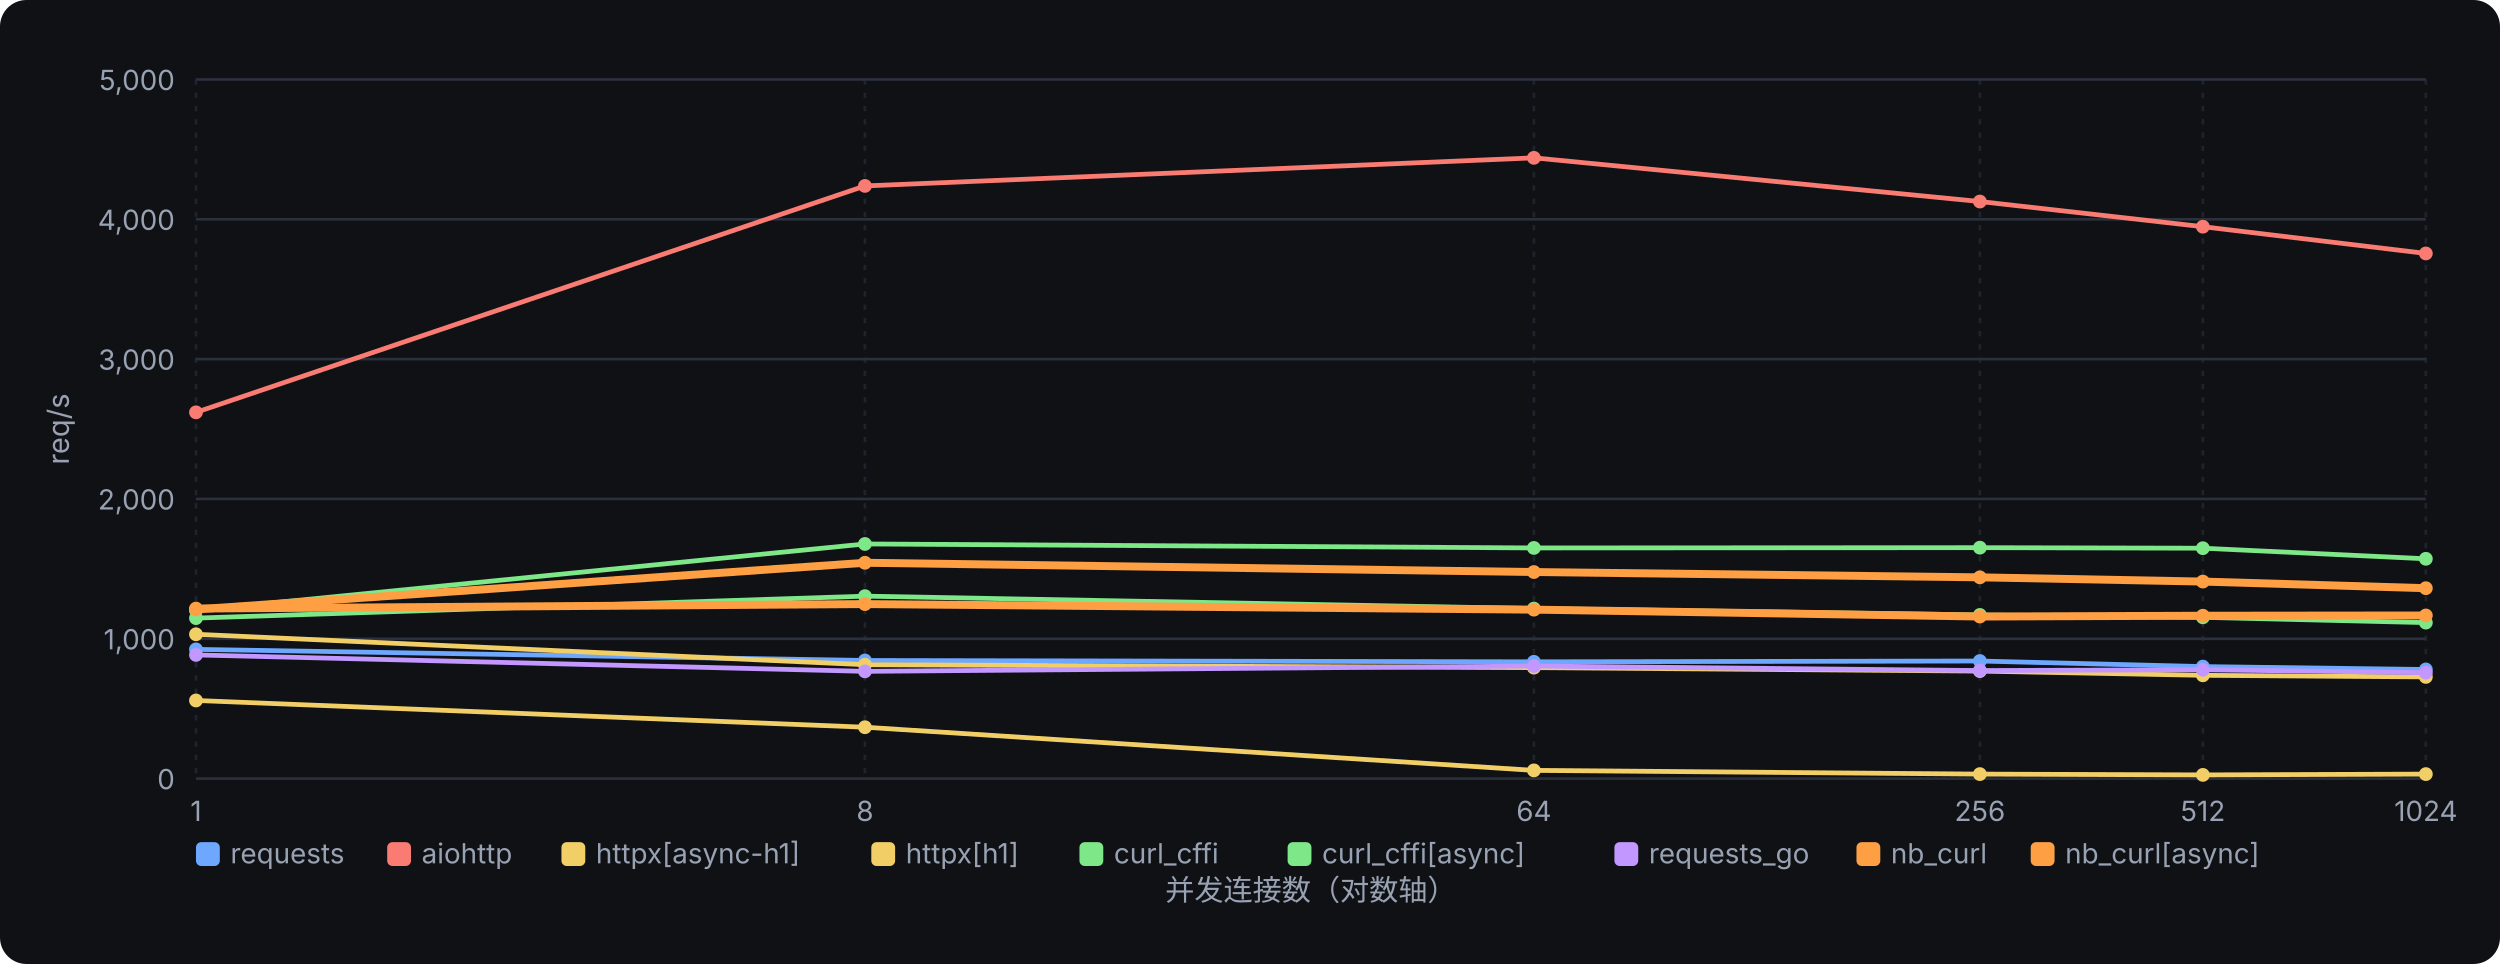
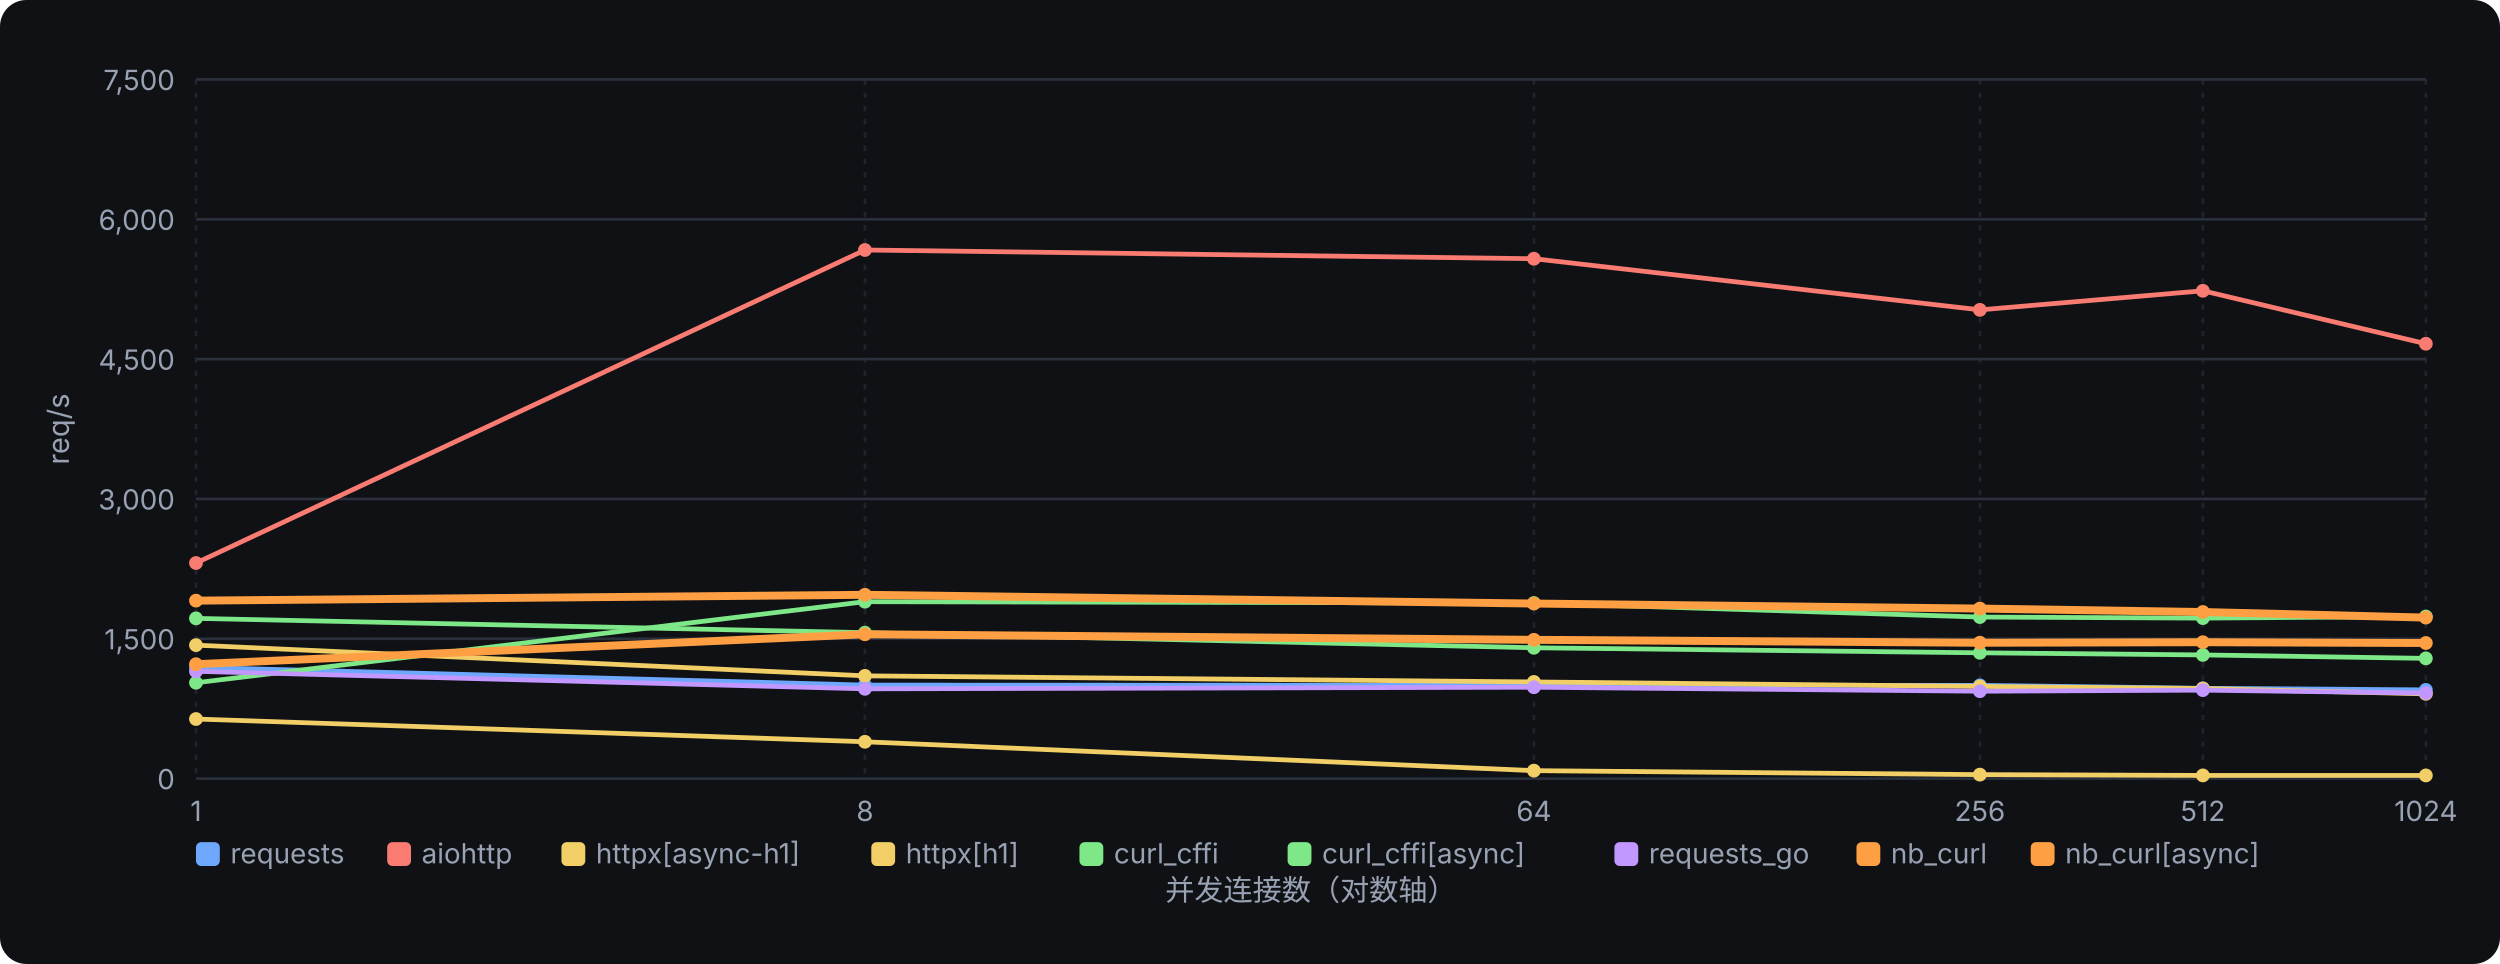
<svg xmlns="http://www.w3.org/2000/svg" viewBox="-12 -12 944 364" width="944" height="364" role="img" font-family="-apple-system, BlinkMacSystemFont, 'Segoe UI', 'PingFang SC', 'Microsoft YaHei', sans-serif">
  <rect x="-12" y="-12" width="944" height="364" fill="#0f1115" rx="10" />
  <line x1="62" y1="18.0" x2="904" y2="18.0" stroke="#2a303c" />
-   <text x="54" y="22.0" fill="#98a2b3" font-size="10.5" text-anchor="end">5,000</text>
+   <text x="54" y="22.0" fill="#98a2b3" font-size="10.5" text-anchor="end">7,500</text>
  <line x1="62" y1="70.8" x2="904" y2="70.8" stroke="#2a303c" />
-   <text x="54" y="74.8" fill="#98a2b3" font-size="10.5" text-anchor="end">4,000</text>
+   <text x="54" y="74.8" fill="#98a2b3" font-size="10.5" text-anchor="end">6,000</text>
  <line x1="62" y1="123.6" x2="904" y2="123.6" stroke="#2a303c" />
-   <text x="54" y="127.6" fill="#98a2b3" font-size="10.5" text-anchor="end">3,000</text>
+   <text x="54" y="127.6" fill="#98a2b3" font-size="10.5" text-anchor="end">4,500</text>
  <line x1="62" y1="176.4" x2="904" y2="176.4" stroke="#2a303c" />
-   <text x="54" y="180.4" fill="#98a2b3" font-size="10.5" text-anchor="end">2,000</text>
+   <text x="54" y="180.4" fill="#98a2b3" font-size="10.5" text-anchor="end">3,000</text>
  <line x1="62" y1="229.2" x2="904" y2="229.2" stroke="#2a303c" />
-   <text x="54" y="233.2" fill="#98a2b3" font-size="10.5" text-anchor="end">1,000</text>
+   <text x="54" y="233.2" fill="#98a2b3" font-size="10.5" text-anchor="end">1,500</text>
  <line x1="62" y1="282.0" x2="904" y2="282.0" stroke="#2a303c" />
  <text x="54" y="286.0" fill="#98a2b3" font-size="10.5" text-anchor="end">0</text>
  <line x1="62.0" y1="18" x2="62.0" y2="282" stroke="#2a303c" stroke-dasharray="2 3" opacity="0.6" />
  <text x="62.0" y="298" fill="#98a2b3" font-size="10.5" text-anchor="middle">1</text>
  <line x1="314.6" y1="18" x2="314.6" y2="282" stroke="#2a303c" stroke-dasharray="2 3" opacity="0.6" />
  <text x="314.6" y="298" fill="#98a2b3" font-size="10.5" text-anchor="middle">8</text>
  <line x1="567.2" y1="18" x2="567.2" y2="282" stroke="#2a303c" stroke-dasharray="2 3" opacity="0.6" />
  <text x="567.2" y="298" fill="#98a2b3" font-size="10.5" text-anchor="middle">64</text>
  <line x1="735.6" y1="18" x2="735.6" y2="282" stroke="#2a303c" stroke-dasharray="2 3" opacity="0.6" />
  <text x="735.6" y="298" fill="#98a2b3" font-size="10.5" text-anchor="middle">256</text>
  <line x1="819.8" y1="18" x2="819.8" y2="282" stroke="#2a303c" stroke-dasharray="2 3" opacity="0.6" />
  <text x="819.8" y="298" fill="#98a2b3" font-size="10.5" text-anchor="middle">512</text>
  <line x1="904.0" y1="18" x2="904.0" y2="282" stroke="#2a303c" stroke-dasharray="2 3" opacity="0.6" />
  <text x="904.0" y="298" fill="#98a2b3" font-size="10.5" text-anchor="middle">1024</text>
  <text x="483" y="328" fill="#98a2b3" font-size="11" text-anchor="middle">并发连接数（对数轴）</text>
  <text x="14" y="150" fill="#98a2b3" font-size="11" text-anchor="middle" transform="rotate(-90 14 150)">req/s</text>
-   <path d="M62.0 233.2 L314.6 237.4 L567.2 237.9 L735.6 237.6 L819.8 239.7 L904.0 240.8" fill="none" stroke="#6ea8fe" stroke-width="1.8" stroke-linejoin="round" stroke-linecap="round" />
-   <circle cx="62.0" cy="233.2" r="2.6" fill="#6ea8fe" />
-   <circle cx="314.6" cy="237.4" r="2.6" fill="#6ea8fe" />
-   <circle cx="567.2" cy="237.9" r="2.6" fill="#6ea8fe" />
-   <circle cx="735.6" cy="237.6" r="2.6" fill="#6ea8fe" />
-   <circle cx="819.8" cy="239.7" r="2.6" fill="#6ea8fe" />
-   <circle cx="904.0" cy="240.8" r="2.6" fill="#6ea8fe" />
-   <path d="M62.0 143.7 L314.6 58.2 L567.2 47.6 L735.6 64.1 L819.8 73.6 L904.0 83.7" fill="none" stroke="#f97b72" stroke-width="1.8" stroke-linejoin="round" stroke-linecap="round" />
-   <circle cx="62.0" cy="143.7" r="2.6" fill="#f97b72" />
-   <circle cx="314.6" cy="58.2" r="2.6" fill="#f97b72" />
-   <circle cx="567.2" cy="47.6" r="2.6" fill="#f97b72" />
-   <circle cx="735.6" cy="64.1" r="2.6" fill="#f97b72" />
-   <circle cx="819.8" cy="73.6" r="2.6" fill="#f97b72" />
-   <circle cx="904.0" cy="83.7" r="2.6" fill="#f97b72" />
-   <path d="M62.0 252.5 L314.6 262.6 L567.2 278.9 L735.6 280.3 L819.8 280.6 L904.0 280.3" fill="none" stroke="#f2cf66" stroke-width="1.8" stroke-linejoin="round" stroke-linecap="round" />
-   <circle cx="62.0" cy="252.5" r="2.6" fill="#f2cf66" />
-   <circle cx="314.6" cy="262.6" r="2.6" fill="#f2cf66" />
-   <circle cx="567.2" cy="278.9" r="2.6" fill="#f2cf66" />
-   <circle cx="735.6" cy="280.3" r="2.6" fill="#f2cf66" />
-   <circle cx="819.8" cy="280.6" r="2.6" fill="#f2cf66" />
-   <circle cx="904.0" cy="280.3" r="2.6" fill="#f2cf66" />
-   <path d="M62.0 227.5 L314.6 239.0 L567.2 240.1 L735.6 241.4 L819.8 243.0 L904.0 243.6" fill="none" stroke="#f2cf66" stroke-width="1.8" stroke-linejoin="round" stroke-linecap="round" />
-   <circle cx="62.0" cy="227.5" r="2.6" fill="#f2cf66" />
-   <circle cx="314.6" cy="239.0" r="2.6" fill="#f2cf66" />
-   <circle cx="567.2" cy="240.1" r="2.6" fill="#f2cf66" />
-   <circle cx="735.6" cy="241.4" r="2.6" fill="#f2cf66" />
-   <circle cx="819.8" cy="243.0" r="2.6" fill="#f2cf66" />
-   <circle cx="904.0" cy="243.6" r="2.6" fill="#f2cf66" />
-   <path d="M62.0 221.4 L314.6 213.1 L567.2 217.8 L735.6 220.2 L819.8 221.1 L904.0 223.1" fill="none" stroke="#7ee787" stroke-width="1.8" stroke-linejoin="round" stroke-linecap="round" />
-   <circle cx="62.0" cy="221.4" r="2.6" fill="#7ee787" />
-   <circle cx="314.6" cy="213.1" r="2.6" fill="#7ee787" />
-   <circle cx="567.2" cy="217.8" r="2.6" fill="#7ee787" />
-   <circle cx="735.6" cy="220.2" r="2.6" fill="#7ee787" />
-   <circle cx="819.8" cy="221.1" r="2.6" fill="#7ee787" />
-   <circle cx="904.0" cy="223.1" r="2.6" fill="#7ee787" />
-   <path d="M62.0 218.5 L314.6 193.4 L567.2 194.9 L735.6 194.8 L819.8 195.0 L904.0 199.0" fill="none" stroke="#7ee787" stroke-width="1.8" stroke-linejoin="round" stroke-linecap="round" />
-   <circle cx="62.0" cy="218.5" r="2.6" fill="#7ee787" />
-   <circle cx="314.6" cy="193.4" r="2.6" fill="#7ee787" />
-   <circle cx="567.2" cy="194.9" r="2.6" fill="#7ee787" />
-   <circle cx="735.6" cy="194.8" r="2.6" fill="#7ee787" />
-   <circle cx="819.8" cy="195.0" r="2.6" fill="#7ee787" />
-   <circle cx="904.0" cy="199.0" r="2.6" fill="#7ee787" />
-   <path d="M62.0 235.3 L314.6 241.5 L567.2 239.5 L735.6 241.2 L819.8 240.9 L904.0 242.0" fill="none" stroke="#c297ff" stroke-width="1.8" stroke-linejoin="round" stroke-linecap="round" />
-   <circle cx="62.0" cy="235.3" r="2.6" fill="#c297ff" />
-   <circle cx="314.6" cy="241.5" r="2.6" fill="#c297ff" />
-   <circle cx="567.2" cy="239.5" r="2.6" fill="#c297ff" />
-   <circle cx="735.6" cy="241.2" r="2.6" fill="#c297ff" />
-   <circle cx="819.8" cy="240.9" r="2.6" fill="#c297ff" />
-   <circle cx="904.0" cy="242.0" r="2.6" fill="#c297ff" />
-   <path d="M62.0 218.1 L314.6 200.5 L567.2 204.0 L735.6 206.0 L819.8 207.6 L904.0 210.1" fill="none" stroke="#ff9f43" stroke-width="3.0" stroke-linejoin="round" stroke-linecap="round" />
-   <circle cx="62.0" cy="218.1" r="2.6" fill="#ff9f43" />
-   <circle cx="314.6" cy="200.5" r="2.6" fill="#ff9f43" />
-   <circle cx="567.2" cy="204.0" r="2.6" fill="#ff9f43" />
-   <circle cx="735.6" cy="206.0" r="2.6" fill="#ff9f43" />
-   <circle cx="819.8" cy="207.6" r="2.6" fill="#ff9f43" />
-   <circle cx="904.0" cy="210.1" r="2.6" fill="#ff9f43" />
-   <path d="M62.0 217.8 L314.6 216.1 L567.2 218.2 L735.6 220.8 L819.8 220.5 L904.0 220.4" fill="none" stroke="#ff9f43" stroke-width="3.0" stroke-linejoin="round" stroke-linecap="round" />
-   <circle cx="62.0" cy="217.8" r="2.6" fill="#ff9f43" />
-   <circle cx="314.6" cy="216.1" r="2.6" fill="#ff9f43" />
-   <circle cx="567.2" cy="218.2" r="2.6" fill="#ff9f43" />
-   <circle cx="735.6" cy="220.8" r="2.6" fill="#ff9f43" />
-   <circle cx="819.8" cy="220.5" r="2.6" fill="#ff9f43" />
-   <circle cx="904.0" cy="220.4" r="2.6" fill="#ff9f43" />
+   <path d="M62.0 240.0 L314.6 246.7 L567.2 246.8 L735.6 246.8 L819.8 247.9 L904.0 248.5" fill="none" stroke="#6ea8fe" stroke-width="1.8" stroke-linejoin="round" stroke-linecap="round" />
+   <circle cx="62.0" cy="240.0" r="2.6" fill="#6ea8fe" />
+   <circle cx="314.6" cy="246.7" r="2.6" fill="#6ea8fe" />
+   <circle cx="567.2" cy="246.8" r="2.6" fill="#6ea8fe" />
+   <circle cx="735.6" cy="246.8" r="2.6" fill="#6ea8fe" />
+   <circle cx="819.8" cy="247.9" r="2.6" fill="#6ea8fe" />
+   <circle cx="904.0" cy="248.5" r="2.6" fill="#6ea8fe" />
+   <path d="M62.0 200.6 L314.6 82.4 L567.2 85.7 L735.6 105.0 L819.8 97.8 L904.0 117.8" fill="none" stroke="#f97b72" stroke-width="1.8" stroke-linejoin="round" stroke-linecap="round" />
+   <circle cx="62.0" cy="200.6" r="2.6" fill="#f97b72" />
+   <circle cx="314.6" cy="82.4" r="2.6" fill="#f97b72" />
+   <circle cx="567.2" cy="85.7" r="2.6" fill="#f97b72" />
+   <circle cx="735.6" cy="105.0" r="2.6" fill="#f97b72" />
+   <circle cx="819.8" cy="97.8" r="2.6" fill="#f97b72" />
+   <circle cx="904.0" cy="117.8" r="2.6" fill="#f97b72" />
+   <path d="M62.0 259.5 L314.6 268.1 L567.2 279.0 L735.6 280.5 L819.8 280.8 L904.0 280.8" fill="none" stroke="#f2cf66" stroke-width="1.8" stroke-linejoin="round" stroke-linecap="round" />
+   <circle cx="62.0" cy="259.5" r="2.6" fill="#f2cf66" />
+   <circle cx="314.6" cy="268.1" r="2.6" fill="#f2cf66" />
+   <circle cx="567.2" cy="279.0" r="2.6" fill="#f2cf66" />
+   <circle cx="735.6" cy="280.5" r="2.6" fill="#f2cf66" />
+   <circle cx="819.8" cy="280.8" r="2.6" fill="#f2cf66" />
+   <circle cx="904.0" cy="280.8" r="2.6" fill="#f2cf66" />
+   <path d="M62.0 231.6 L314.6 243.2 L567.2 245.5 L735.6 247.2 L819.8 248.0 L904.0 250.0" fill="none" stroke="#f2cf66" stroke-width="1.8" stroke-linejoin="round" stroke-linecap="round" />
+   <circle cx="62.0" cy="231.6" r="2.6" fill="#f2cf66" />
+   <circle cx="314.6" cy="243.2" r="2.6" fill="#f2cf66" />
+   <circle cx="567.2" cy="245.5" r="2.6" fill="#f2cf66" />
+   <circle cx="735.6" cy="247.2" r="2.6" fill="#f2cf66" />
+   <circle cx="819.8" cy="248.0" r="2.6" fill="#f2cf66" />
+   <circle cx="904.0" cy="250.0" r="2.6" fill="#f2cf66" />
+   <path d="M62.0 221.5 L314.6 226.9 L567.2 232.6 L735.6 234.5 L819.8 235.3 L904.0 236.6" fill="none" stroke="#7ee787" stroke-width="1.8" stroke-linejoin="round" stroke-linecap="round" />
+   <circle cx="62.0" cy="221.5" r="2.6" fill="#7ee787" />
+   <circle cx="314.6" cy="226.9" r="2.6" fill="#7ee787" />
+   <circle cx="567.2" cy="232.6" r="2.6" fill="#7ee787" />
+   <circle cx="735.6" cy="234.5" r="2.6" fill="#7ee787" />
+   <circle cx="819.8" cy="235.3" r="2.6" fill="#7ee787" />
+   <circle cx="904.0" cy="236.6" r="2.6" fill="#7ee787" />
+   <path d="M62.0 245.8 L314.6 215.2 L567.2 215.7 L735.6 221.0 L819.8 221.4 L904.0 220.8" fill="none" stroke="#7ee787" stroke-width="1.8" stroke-linejoin="round" stroke-linecap="round" />
+   <circle cx="62.0" cy="245.8" r="2.6" fill="#7ee787" />
+   <circle cx="314.6" cy="215.2" r="2.6" fill="#7ee787" />
+   <circle cx="567.2" cy="215.7" r="2.6" fill="#7ee787" />
+   <circle cx="735.6" cy="221.0" r="2.6" fill="#7ee787" />
+   <circle cx="819.8" cy="221.4" r="2.6" fill="#7ee787" />
+   <circle cx="904.0" cy="220.8" r="2.6" fill="#7ee787" />
+   <path d="M62.0 241.5 L314.6 248.1 L567.2 247.5 L735.6 249.0 L819.8 248.6 L904.0 249.7" fill="none" stroke="#c297ff" stroke-width="1.8" stroke-linejoin="round" stroke-linecap="round" />
+   <circle cx="62.0" cy="241.5" r="2.6" fill="#c297ff" />
+   <circle cx="314.6" cy="248.1" r="2.6" fill="#c297ff" />
+   <circle cx="567.2" cy="247.5" r="2.6" fill="#c297ff" />
+   <circle cx="735.6" cy="249.0" r="2.6" fill="#c297ff" />
+   <circle cx="819.8" cy="248.6" r="2.6" fill="#c297ff" />
+   <circle cx="904.0" cy="249.7" r="2.6" fill="#c297ff" />
+   <path d="M62.0 214.8 L314.6 212.6 L567.2 215.9 L735.6 217.8 L819.8 219.1 L904.0 221.2" fill="none" stroke="#ff9f43" stroke-width="3.0" stroke-linejoin="round" stroke-linecap="round" />
+   <circle cx="62.0" cy="214.8" r="2.6" fill="#ff9f43" />
+   <circle cx="314.6" cy="212.6" r="2.6" fill="#ff9f43" />
+   <circle cx="567.2" cy="215.9" r="2.6" fill="#ff9f43" />
+   <circle cx="735.6" cy="217.8" r="2.6" fill="#ff9f43" />
+   <circle cx="819.8" cy="219.1" r="2.6" fill="#ff9f43" />
+   <circle cx="904.0" cy="221.2" r="2.6" fill="#ff9f43" />
+   <path d="M62.0 238.8 L314.6 227.5 L567.2 229.6 L735.6 230.7 L819.8 230.5 L904.0 230.8" fill="none" stroke="#ff9f43" stroke-width="3.0" stroke-linejoin="round" stroke-linecap="round" />
+   <circle cx="62.0" cy="238.8" r="2.6" fill="#ff9f43" />
+   <circle cx="314.6" cy="227.5" r="2.6" fill="#ff9f43" />
+   <circle cx="567.2" cy="229.6" r="2.6" fill="#ff9f43" />
+   <circle cx="735.6" cy="230.7" r="2.6" fill="#ff9f43" />
+   <circle cx="819.8" cy="230.5" r="2.6" fill="#ff9f43" />
+   <circle cx="904.0" cy="230.8" r="2.6" fill="#ff9f43" />
  <rect x="62" y="306" width="9" height="9" fill="#6ea8fe" rx="2" />
  <text x="75" y="314" fill="#98a2b3" font-size="10.5">requests</text>
  <rect x="134.2" y="306" width="9" height="9" fill="#f97b72" rx="2" />
  <text x="147.2" y="314" fill="#98a2b3" font-size="10.5">aiohttp</text>
  <rect x="200.0" y="306" width="9" height="9" fill="#f2cf66" rx="2" />
  <text x="213.0" y="314" fill="#98a2b3" font-size="10.5">httpx[async-h1]</text>
  <rect x="317.0" y="306" width="9" height="9" fill="#f2cf66" rx="2" />
  <text x="330.0" y="314" fill="#98a2b3" font-size="10.5">httpx[h1]</text>
  <rect x="395.6" y="306" width="9" height="9" fill="#7ee787" rx="2" />
  <text x="408.6" y="314" fill="#98a2b3" font-size="10.5">curl_cffi</text>
  <rect x="474.2" y="306" width="9" height="9" fill="#7ee787" rx="2" />
  <text x="487.2" y="314" fill="#98a2b3" font-size="10.5">curl_cffi[async]</text>
  <rect x="597.6" y="306" width="9" height="9" fill="#c297ff" rx="2" />
  <text x="610.6" y="314" fill="#98a2b3" font-size="10.5">requests_go</text>
  <rect x="689.0" y="306" width="9" height="9" fill="#ff9f43" rx="2" />
  <text x="702.0" y="314" fill="#98a2b3" font-size="10.5">nb_curl</text>
  <rect x="754.8" y="306" width="9" height="9" fill="#ff9f43" rx="2" />
  <text x="767.8" y="314" fill="#98a2b3" font-size="10.5">nb_curl[async]</text>
</svg>
